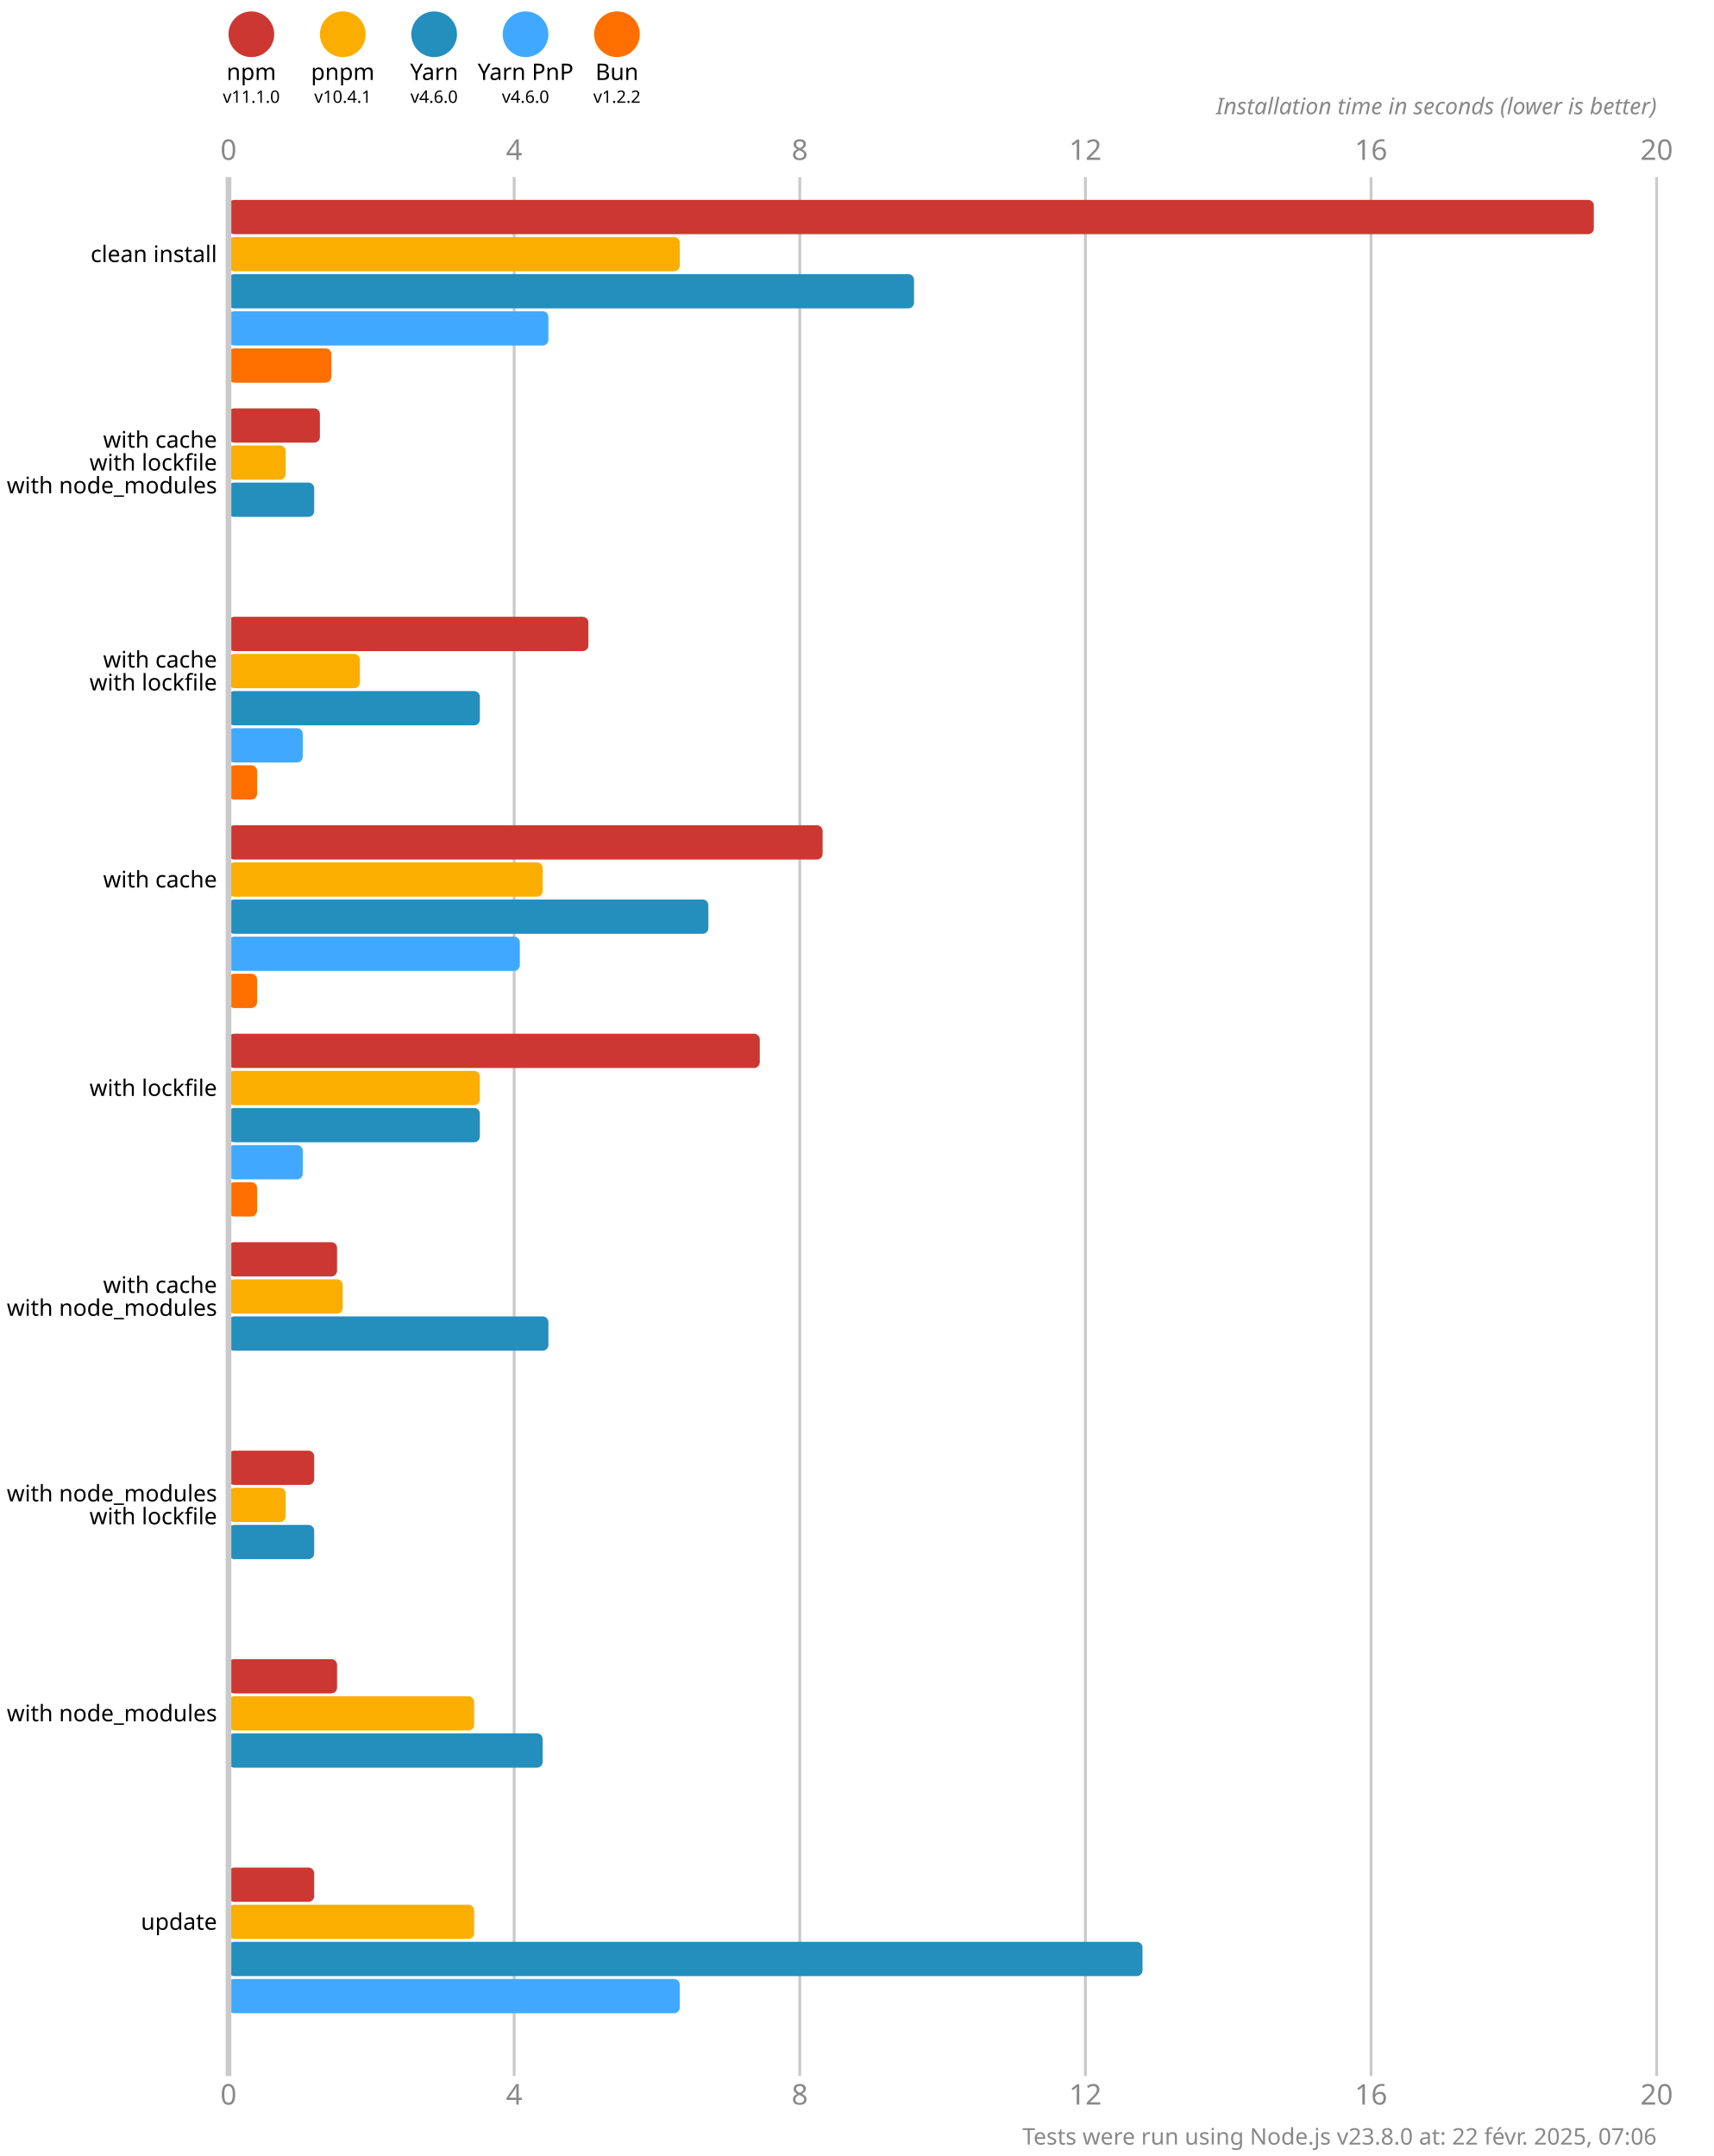
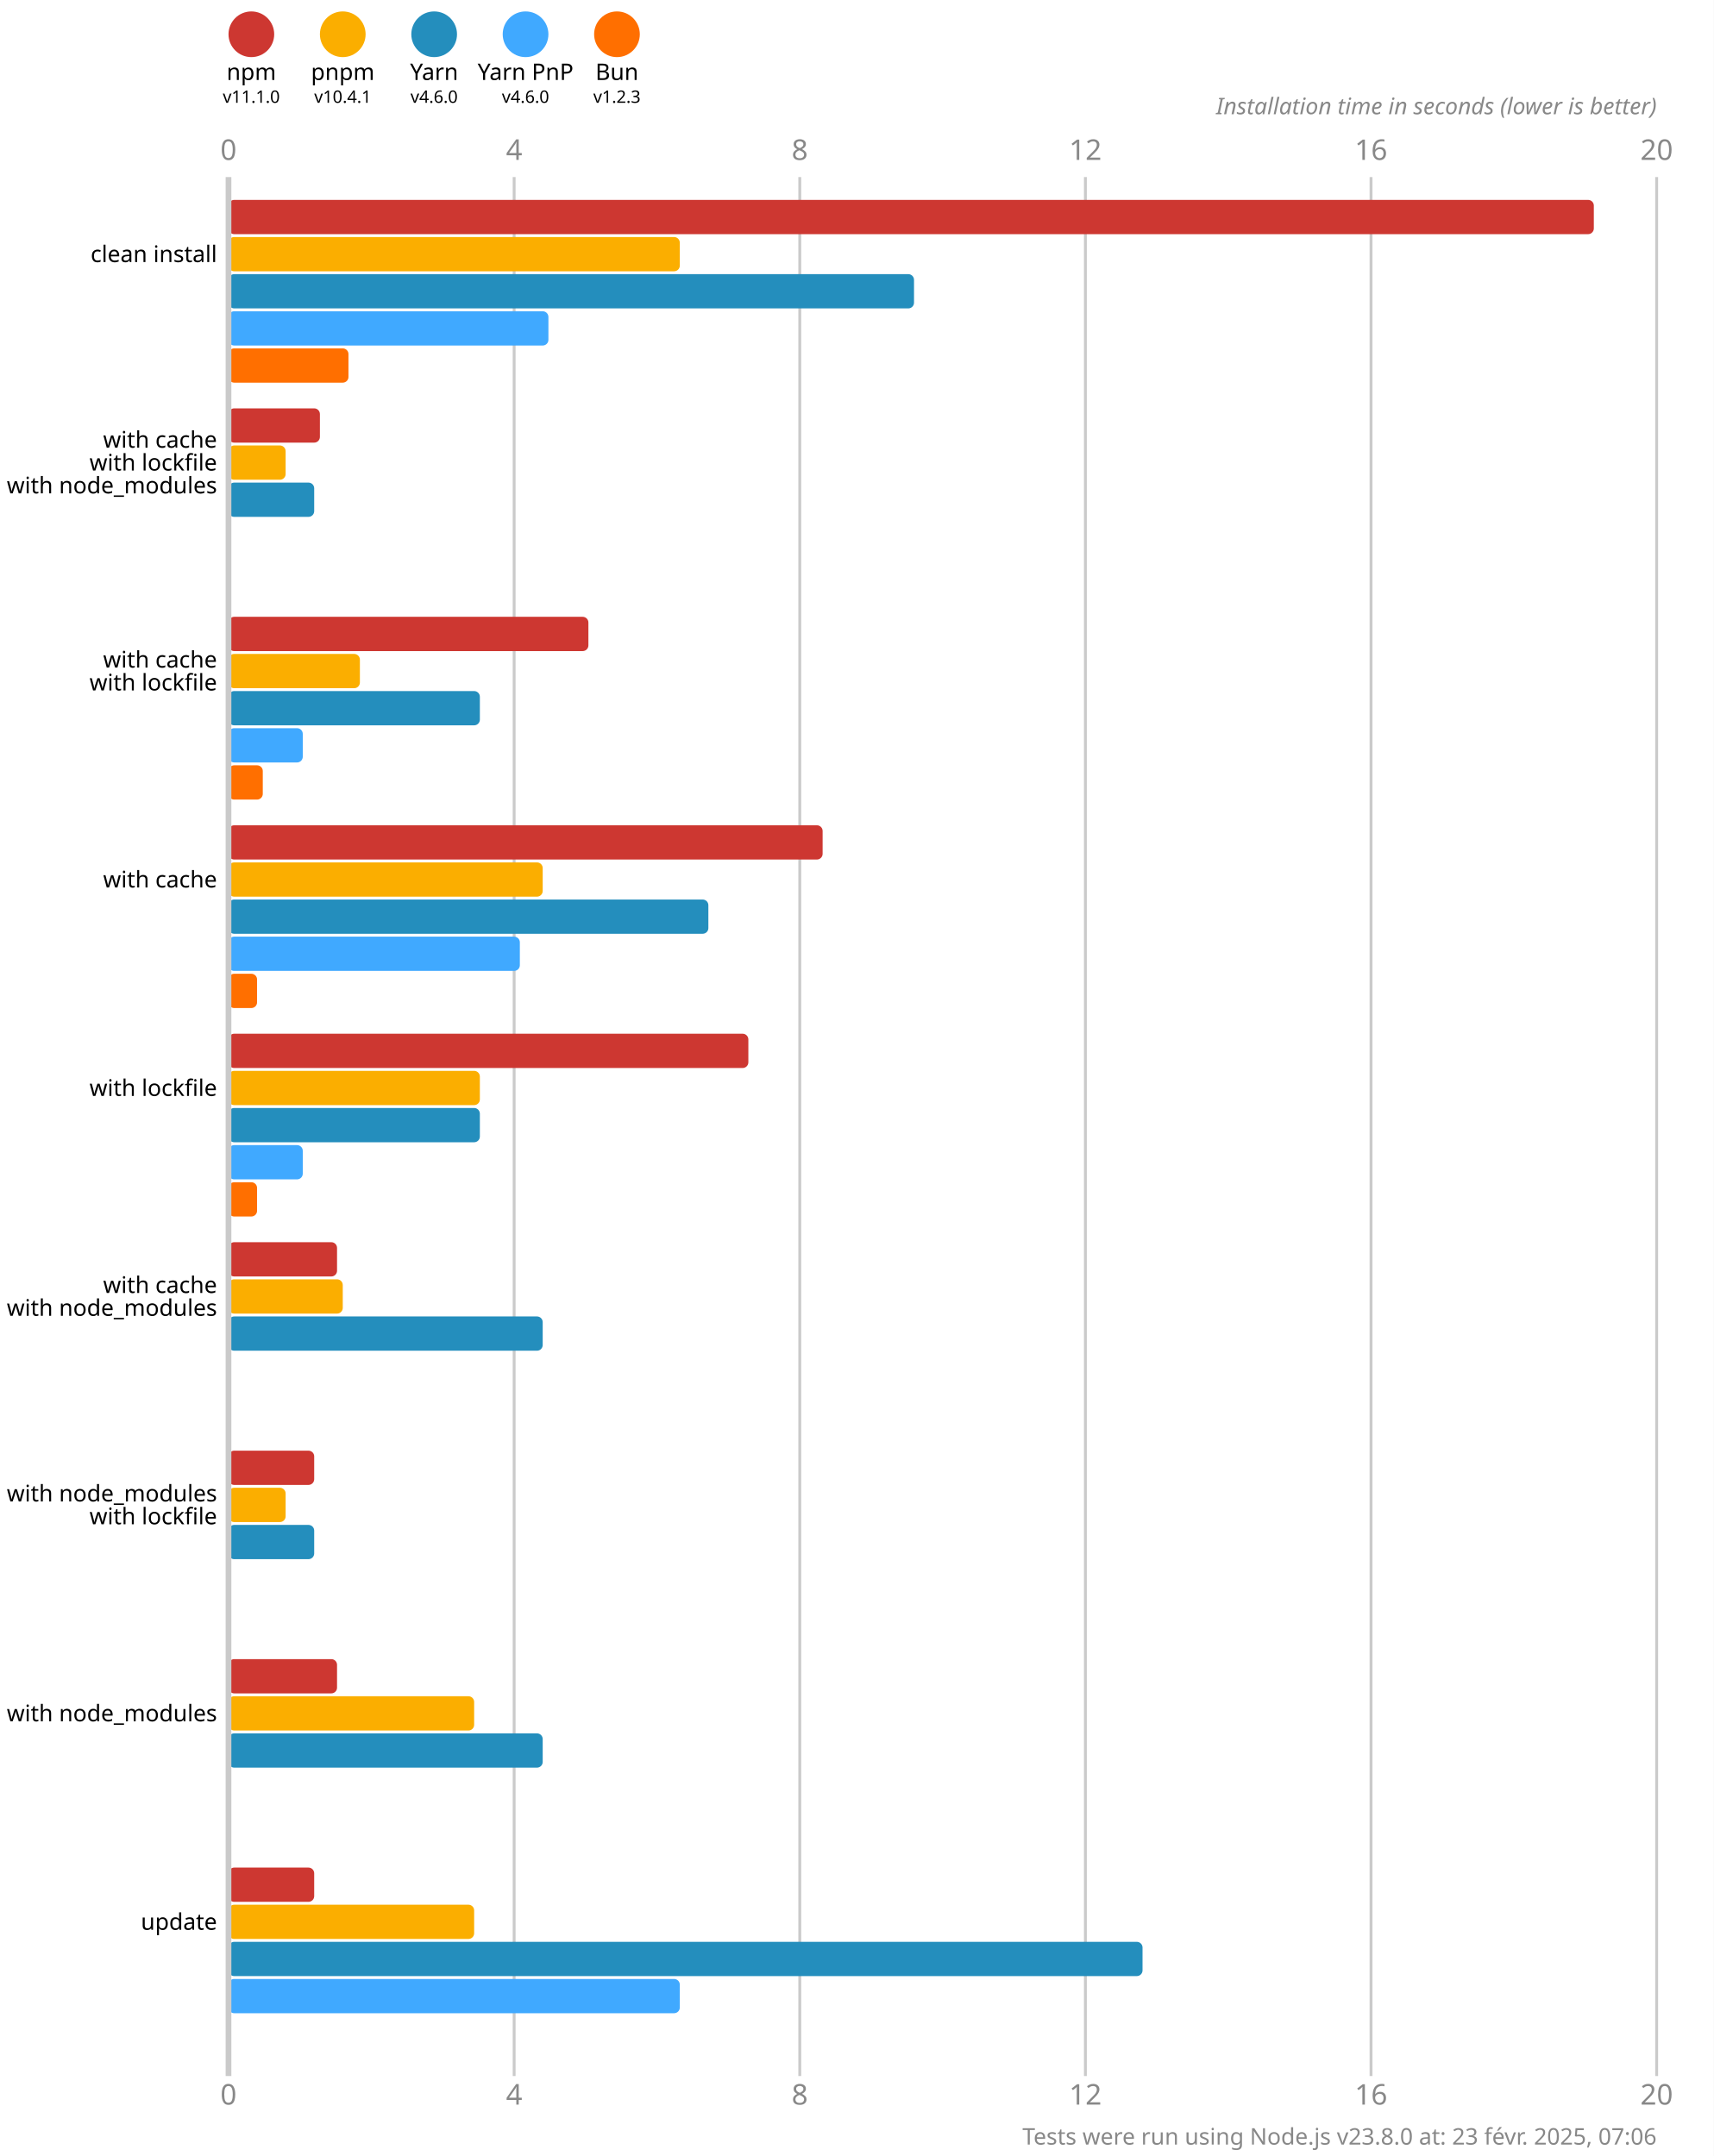
<svg xmlns="http://www.w3.org/2000/svg" version="1.1" viewBox="0 0 300 377.5">
  <style>
    .font { font-family: sans-serif; }
    .s3 { font-size: 3px; }
    .s4 { font-size: 4px; }
    .s5 { font-size: 5px; }
    .line { stroke: #cacaca; }
    .width { stroke-width: 0.5; }
    .text { fill: #888; }
  </style>
  <rect x="0" y="0" width="300" height="377.5" fill="#fff" />
  <circle cx="44" cy="6" r="4" fill="#cd3731" />
  <text x="44" y="14" class="font s4" text-anchor="middle">npm</text>
  <text x="44" y="18" class="font s3" text-anchor="middle">v11.1.0</text>
  <circle cx="60" cy="6" r="4" fill="#fbae00" />
  <text x="60" y="14" class="font s4" text-anchor="middle">pnpm</text>
  <text x="60" y="18" class="font s3" text-anchor="middle">v10.4.1</text>
  <circle cx="76" cy="6" r="4" fill="#248ebd" />
  <text x="76" y="14" class="font s4" text-anchor="middle">Yarn</text>
  <text x="76" y="18" class="font s3" text-anchor="middle">v4.6.0</text>
  <circle cx="92" cy="6" r="4" fill="#40a9ff" />
  <text x="92" y="14" class="font s4" text-anchor="middle">Yarn PnP</text>
  <text x="92" y="18" class="font s3" text-anchor="middle">v4.6.0</text>
  <circle cx="108" cy="6" r="4" fill="#ff6f00" />
  <text x="108" y="14" class="font s4" text-anchor="middle">Bun</text>
-   <text x="108" y="18" class="font s3" text-anchor="middle">v1.2.2</text>
+   <text x="108" y="18" class="font s3" text-anchor="middle">v1.2.3</text>
  <text x="40" y="28" class="font s5 text" text-anchor="middle">0</text>
  <text x="40" y="368.5" class="font s5 text" text-anchor="middle">0</text>
  <line x1="90" y1="31" x2="90" y2="363.5" class="line width" />
  <text x="90" y="28" class="font s5 text" text-anchor="middle">4</text>
  <text x="90" y="368.5" class="font s5 text" text-anchor="middle">4</text>
  <line x1="140" y1="31" x2="140" y2="363.5" class="line width" />
  <text x="140" y="28" class="font s5 text" text-anchor="middle">8</text>
  <text x="140" y="368.5" class="font s5 text" text-anchor="middle">8</text>
  <line x1="190" y1="31" x2="190" y2="363.5" class="line width" />
  <text x="190" y="28" class="font s5 text" text-anchor="middle">12</text>
  <text x="190" y="368.5" class="font s5 text" text-anchor="middle">12</text>
  <line x1="240" y1="31" x2="240" y2="363.5" class="line width" />
  <text x="240" y="28" class="font s5 text" text-anchor="middle">16</text>
  <text x="240" y="368.5" class="font s5 text" text-anchor="middle">16</text>
  <line x1="290" y1="31" x2="290" y2="363.5" class="line width" />
  <text x="290" y="28" class="font s5 text" text-anchor="middle">20</text>
  <text x="290" y="368.5" class="font s5 text" text-anchor="middle">20</text>
  <text x="290" y="20" class="font s4 text" font-style="italic" text-anchor="end">Installation time in seconds (lower is better)</text>
  <rect x="40" y="35" width="239" height="6" fill="#cd3731" rx="1" ry="1" />
  <rect x="40" y="41.5" width="79" height="6" fill="#fbae00" rx="1" ry="1" />
  <rect x="40" y="48" width="120" height="6" fill="#248ebd" rx="1" ry="1" />
  <rect x="40" y="54.5" width="56" height="6" fill="#40a9ff" rx="1" ry="1" />
-   <rect x="40" y="61" width="18" height="6" fill="#ff6f00" rx="1" ry="1" />
+   <rect x="40" y="61" width="21" height="6" fill="#ff6f00" rx="1" ry="1" />
  <rect x="40" y="71.5" width="16" height="6" fill="#cd3731" rx="1" ry="1" />
  <rect x="40" y="78" width="10" height="6" fill="#fbae00" rx="1" ry="1" />
  <rect x="40" y="84.5" width="15" height="6" fill="#248ebd" rx="1" ry="1" />
  <rect x="40" y="91" width="0" height="6" fill="#40a9ff" rx="1" ry="1" />
  <rect x="40" y="97.5" width="0" height="6" fill="#ff6f00" rx="1" ry="1" />
  <rect x="40" y="108" width="63" height="6" fill="#cd3731" rx="1" ry="1" />
  <rect x="40" y="114.5" width="23" height="6" fill="#fbae00" rx="1" ry="1" />
  <rect x="40" y="121" width="44" height="6" fill="#248ebd" rx="1" ry="1" />
  <rect x="40" y="127.5" width="13" height="6" fill="#40a9ff" rx="1" ry="1" />
-   <rect x="40" y="134" width="5" height="6" fill="#ff6f00" rx="1" ry="1" />
+   <rect x="40" y="134" width="6" height="6" fill="#ff6f00" rx="1" ry="1" />
  <rect x="40" y="144.5" width="104" height="6" fill="#cd3731" rx="1" ry="1" />
  <rect x="40" y="151" width="55" height="6" fill="#fbae00" rx="1" ry="1" />
  <rect x="40" y="157.5" width="84" height="6" fill="#248ebd" rx="1" ry="1" />
  <rect x="40" y="164" width="51" height="6" fill="#40a9ff" rx="1" ry="1" />
  <rect x="40" y="170.5" width="5" height="6" fill="#ff6f00" rx="1" ry="1" />
-   <rect x="40" y="181" width="93" height="6" fill="#cd3731" rx="1" ry="1" />
+   <rect x="40" y="181" width="91" height="6" fill="#cd3731" rx="1" ry="1" />
  <rect x="40" y="187.5" width="44" height="6" fill="#fbae00" rx="1" ry="1" />
  <rect x="40" y="194" width="44" height="6" fill="#248ebd" rx="1" ry="1" />
  <rect x="40" y="200.5" width="13" height="6" fill="#40a9ff" rx="1" ry="1" />
  <rect x="40" y="207" width="5" height="6" fill="#ff6f00" rx="1" ry="1" />
  <rect x="40" y="217.5" width="19" height="6" fill="#cd3731" rx="1" ry="1" />
  <rect x="40" y="224" width="20" height="6" fill="#fbae00" rx="1" ry="1" />
-   <rect x="40" y="230.5" width="56" height="6" fill="#248ebd" rx="1" ry="1" />
+   <rect x="40" y="230.5" width="55" height="6" fill="#248ebd" rx="1" ry="1" />
  <rect x="40" y="237" width="0" height="6" fill="#40a9ff" rx="1" ry="1" />
  <rect x="40" y="243.5" width="0" height="6" fill="#ff6f00" rx="1" ry="1" />
  <rect x="40" y="254" width="15" height="6" fill="#cd3731" rx="1" ry="1" />
  <rect x="40" y="260.5" width="10" height="6" fill="#fbae00" rx="1" ry="1" />
  <rect x="40" y="267" width="15" height="6" fill="#248ebd" rx="1" ry="1" />
  <rect x="40" y="273.5" width="0" height="6" fill="#40a9ff" rx="1" ry="1" />
  <rect x="40" y="280" width="0" height="6" fill="#ff6f00" rx="1" ry="1" />
  <rect x="40" y="290.5" width="19" height="6" fill="#cd3731" rx="1" ry="1" />
  <rect x="40" y="297" width="43" height="6" fill="#fbae00" rx="1" ry="1" />
  <rect x="40" y="303.5" width="55" height="6" fill="#248ebd" rx="1" ry="1" />
  <rect x="40" y="310" width="0" height="6" fill="#40a9ff" rx="1" ry="1" />
  <rect x="40" y="316.5" width="0" height="6" fill="#ff6f00" rx="1" ry="1" />
  <rect x="40" y="327" width="15" height="6" fill="#cd3731" rx="1" ry="1" />
  <rect x="40" y="333.5" width="43" height="6" fill="#fbae00" rx="1" ry="1" />
  <rect x="40" y="340" width="160" height="6" fill="#248ebd" rx="1" ry="1" />
  <rect x="40" y="346.5" width="79" height="6" fill="#40a9ff" rx="1" ry="1" />
  <rect x="40" y="353" width="0" height="6" fill="#ff6f00" rx="1" ry="1" />
  <line x1="40" y1="31" x2="40" y2="363.5" class="line" />
  <text x="38" y="44.5" class="font s4" dominant-baseline="middle" text-anchor="end">clean install</text>
  <text x="38" y="77" class="font s4" dominant-baseline="middle" text-anchor="end">with cache</text>
  <text x="38" y="81" class="font s4" dominant-baseline="middle" text-anchor="end">with lockfile</text>
  <text x="38" y="85" class="font s4" dominant-baseline="middle" text-anchor="end">with node_modules</text>
  <text x="38" y="115.5" class="font s4" dominant-baseline="middle" text-anchor="end">with cache</text>
  <text x="38" y="119.5" class="font s4" dominant-baseline="middle" text-anchor="end">with lockfile</text>
  <text x="38" y="154" class="font s4" dominant-baseline="middle" text-anchor="end">with cache</text>
  <text x="38" y="190.5" class="font s4" dominant-baseline="middle" text-anchor="end">with lockfile</text>
  <text x="38" y="225" class="font s4" dominant-baseline="middle" text-anchor="end">with cache</text>
  <text x="38" y="229" class="font s4" dominant-baseline="middle" text-anchor="end">with node_modules</text>
  <text x="38" y="261.5" class="font s4" dominant-baseline="middle" text-anchor="end">with node_modules</text>
  <text x="38" y="265.5" class="font s4" dominant-baseline="middle" text-anchor="end">with lockfile</text>
  <text x="38" y="300" class="font s4" dominant-baseline="middle" text-anchor="end">with node_modules</text>
  <text x="38" y="336.5" class="font s4" dominant-baseline="middle" text-anchor="end">update</text>
-   <text x="290" y="375.5" class="font s4 text" text-anchor="end">Tests were run using Node.js v23.8.0 at: 22 févr. 2025, 07:06</text>
+   <text x="290" y="375.5" class="font s4 text" text-anchor="end">Tests were run using Node.js v23.8.0 at: 23 févr. 2025, 07:06</text>
</svg>
